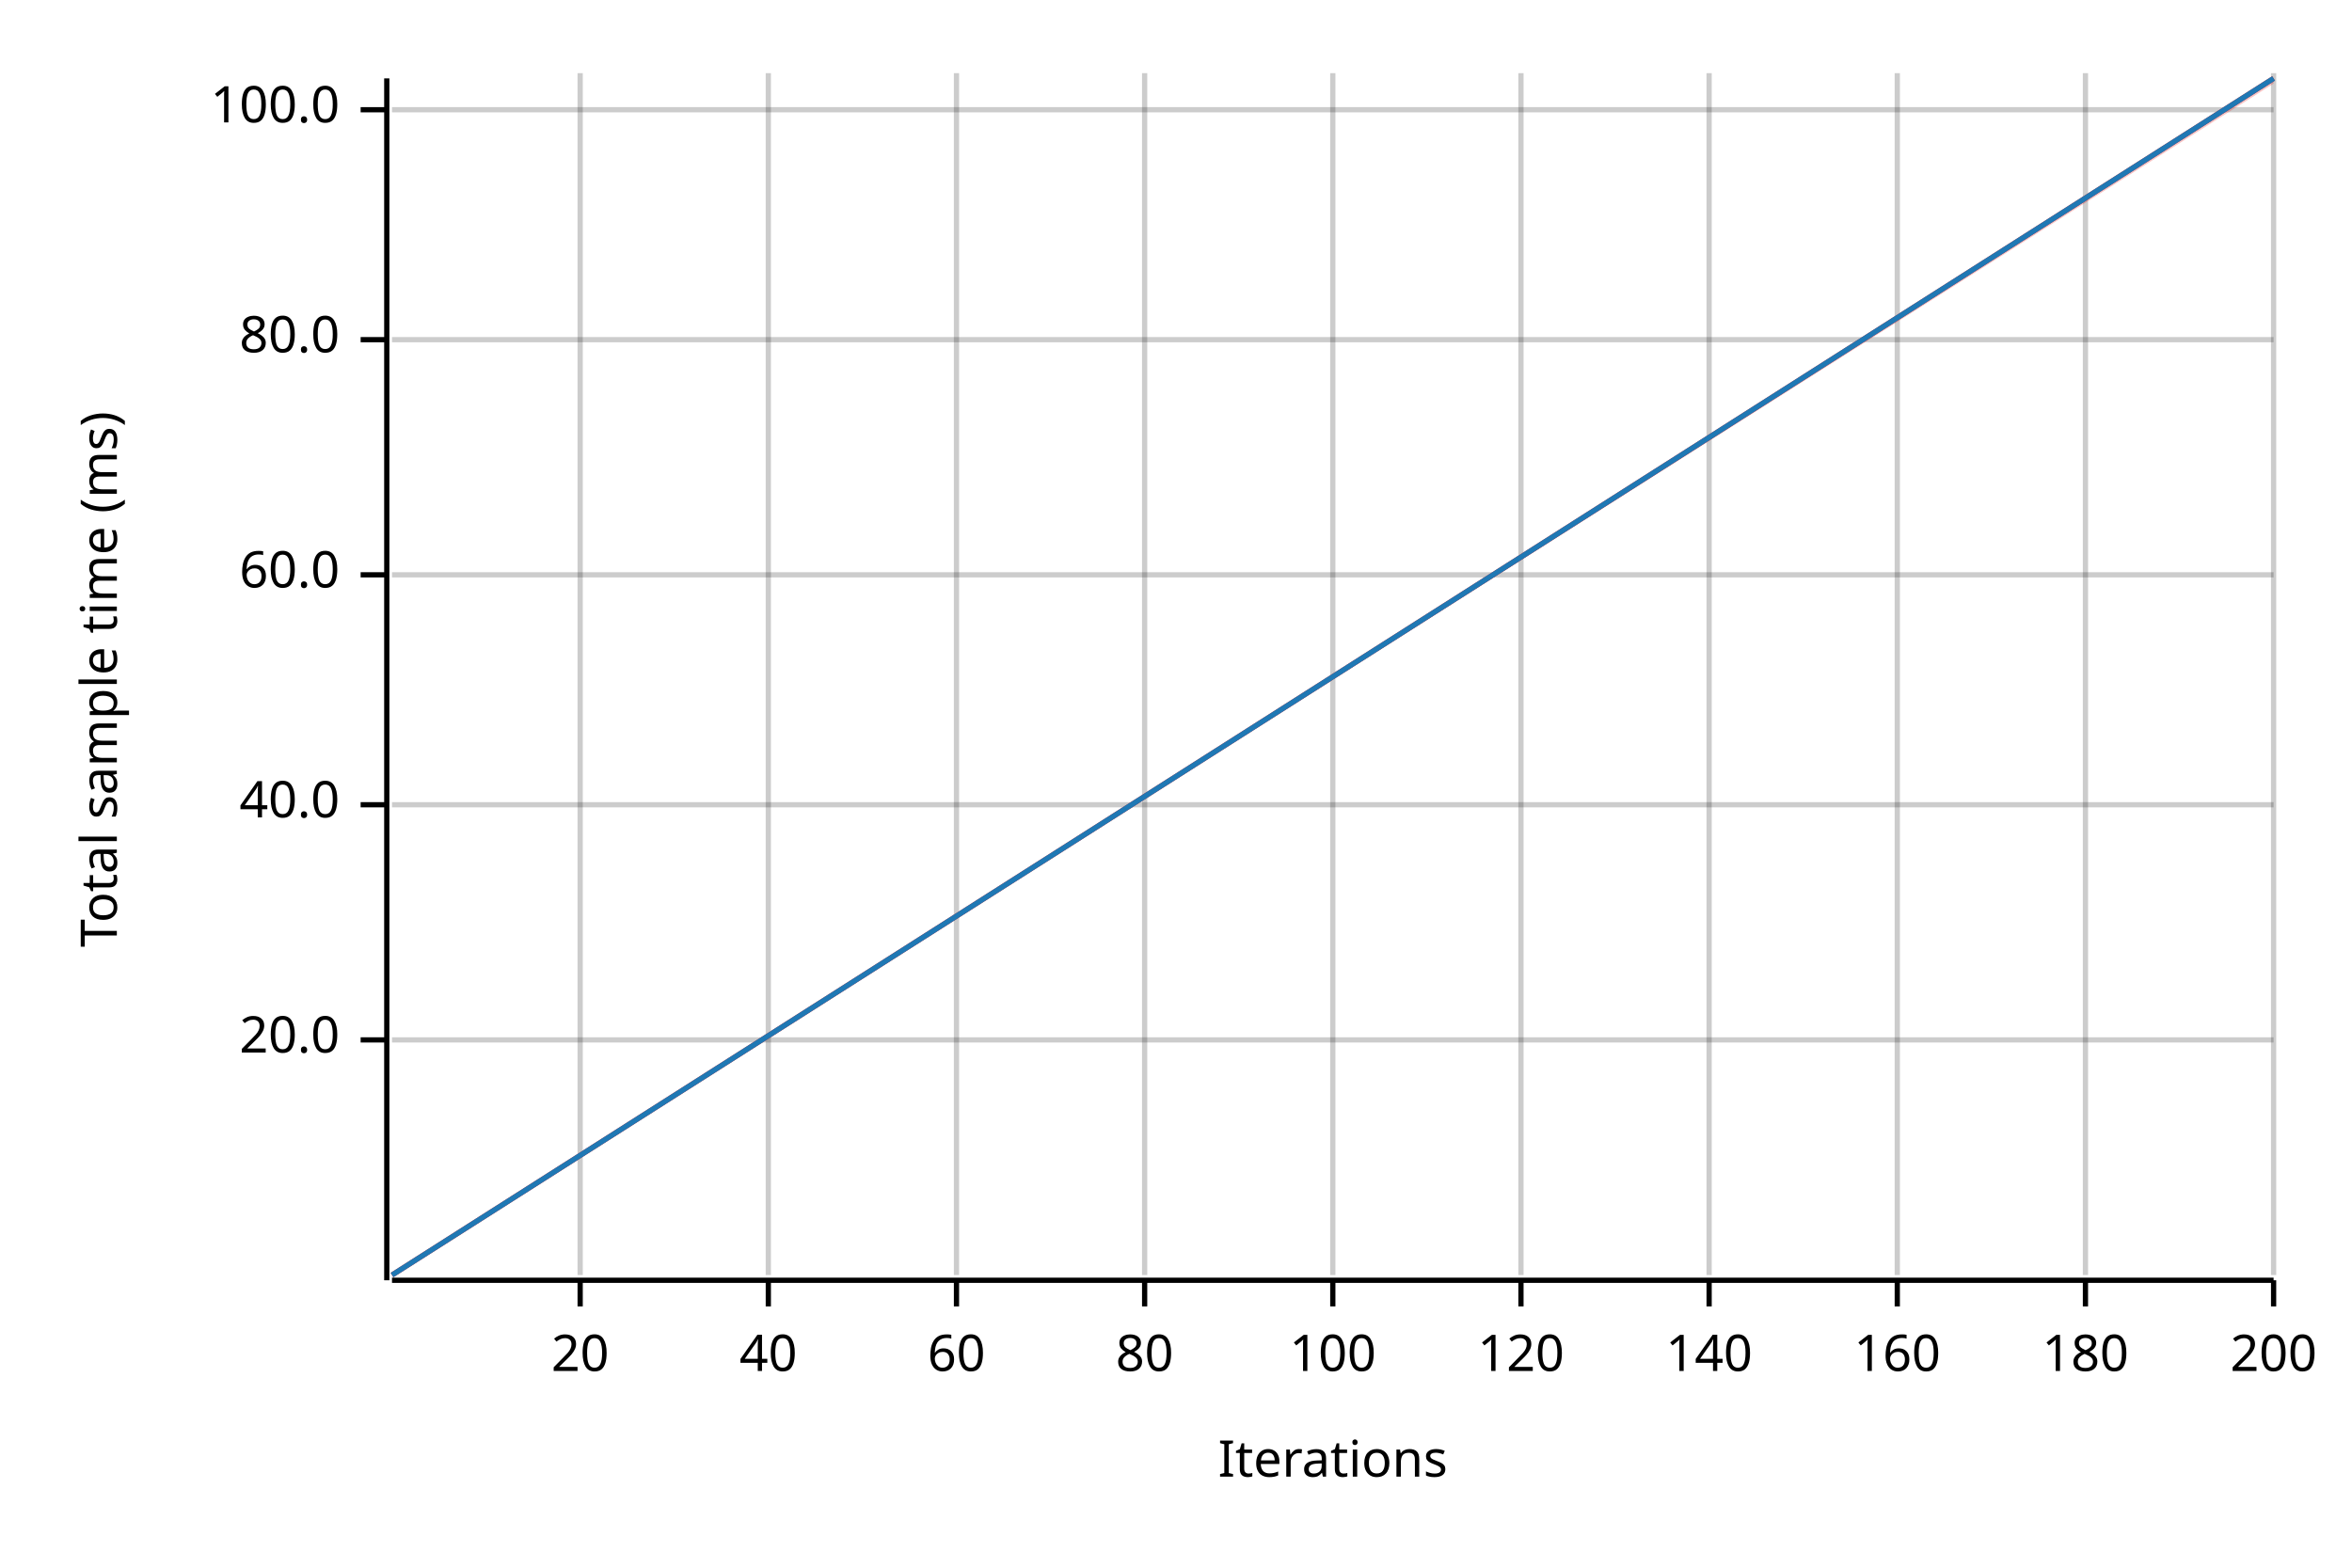
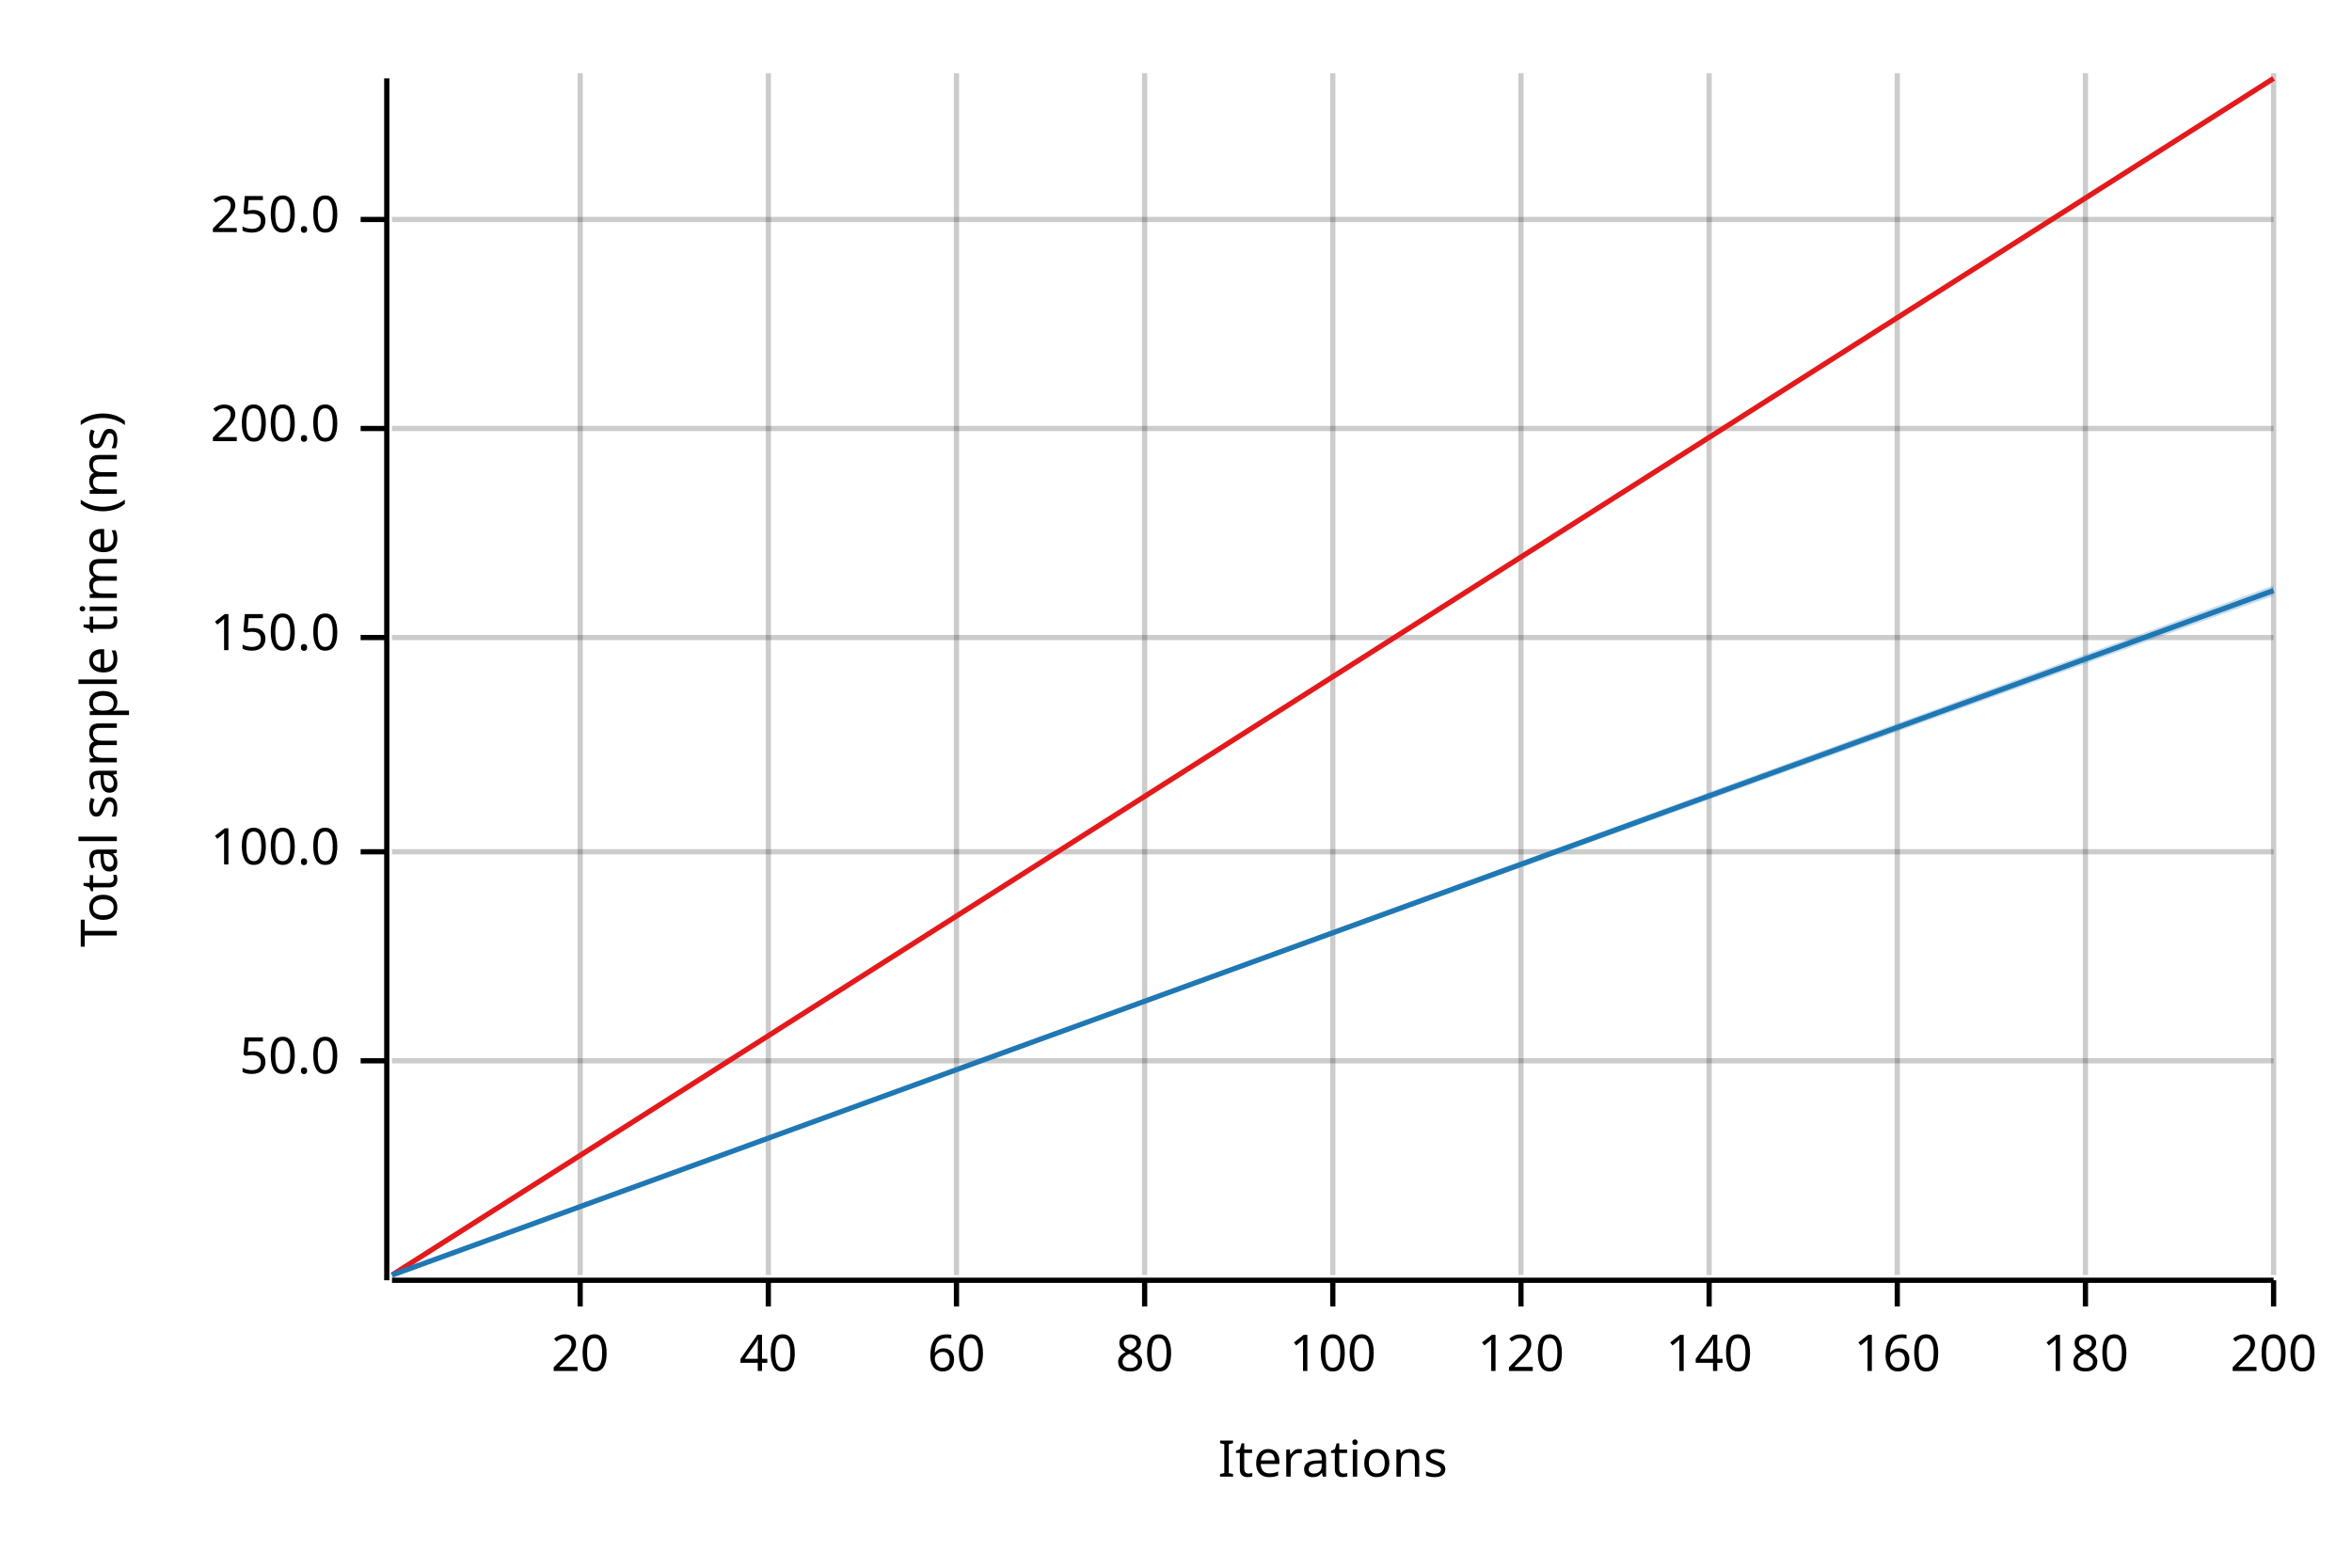
<svg xmlns="http://www.w3.org/2000/svg" width="450" height="300" viewBox="0 0 450 300">
  <text x="15" y="130" dy="0.76em" text-anchor="middle" font-family="sans-serif" font-size="9.677" opacity="1" fill="#000000" transform="rotate(270, 15, 130)">
Total sample time (ms)
</text>
  <text x="255" y="285" dy="-0.5ex" text-anchor="middle" font-family="sans-serif" font-size="9.677" opacity="1" fill="#000000">
Iterations
</text>
  <line opacity="0.2" stroke="#000000" stroke-width="1" x1="111" y1="244" x2="111" y2="14" />
  <line opacity="0.2" stroke="#000000" stroke-width="1" x1="147" y1="244" x2="147" y2="14" />
  <line opacity="0.2" stroke="#000000" stroke-width="1" x1="183" y1="244" x2="183" y2="14" />
  <line opacity="0.2" stroke="#000000" stroke-width="1" x1="219" y1="244" x2="219" y2="14" />
  <line opacity="0.2" stroke="#000000" stroke-width="1" x1="255" y1="244" x2="255" y2="14" />
  <line opacity="0.2" stroke="#000000" stroke-width="1" x1="291" y1="244" x2="291" y2="14" />
  <line opacity="0.2" stroke="#000000" stroke-width="1" x1="327" y1="244" x2="327" y2="14" />
  <line opacity="0.2" stroke="#000000" stroke-width="1" x1="363" y1="244" x2="363" y2="14" />
  <line opacity="0.2" stroke="#000000" stroke-width="1" x1="399" y1="244" x2="399" y2="14" />
  <line opacity="0.2" stroke="#000000" stroke-width="1" x1="435" y1="244" x2="435" y2="14" />
-   <line opacity="0.2" stroke="#000000" stroke-width="1" x1="75" y1="199" x2="435" y2="199" />
-   <line opacity="0.2" stroke="#000000" stroke-width="1" x1="75" y1="154" x2="435" y2="154" />
-   <line opacity="0.2" stroke="#000000" stroke-width="1" x1="75" y1="110" x2="435" y2="110" />
-   <line opacity="0.2" stroke="#000000" stroke-width="1" x1="75" y1="65" x2="435" y2="65" />
-   <line opacity="0.2" stroke="#000000" stroke-width="1" x1="75" y1="21" x2="435" y2="21" />
+   <line opacity="0.2" stroke="#000000" stroke-width="1" x1="75" y1="203" x2="435" y2="203" />
+   <line opacity="0.2" stroke="#000000" stroke-width="1" x1="75" y1="163" x2="435" y2="163" />
+   <line opacity="0.2" stroke="#000000" stroke-width="1" x1="75" y1="122" x2="435" y2="122" />
+   <line opacity="0.2" stroke="#000000" stroke-width="1" x1="75" y1="82" x2="435" y2="82" />
+   <line opacity="0.2" stroke="#000000" stroke-width="1" x1="75" y1="42" x2="435" y2="42" />
  <polyline fill="none" opacity="1" stroke="#000000" stroke-width="1" points="74,15 74,245 " />
-   <text x="65" y="199" dy="0.5ex" text-anchor="end" font-family="sans-serif" font-size="9.677" opacity="1" fill="#000000">
- 20.0
+   <text x="65" y="203" dy="0.5ex" text-anchor="end" font-family="sans-serif" font-size="9.677" opacity="1" fill="#000000">
+ 50.0
</text>
-   <polyline fill="none" opacity="1" stroke="#000000" stroke-width="1" points="69,199 74,199 " />
-   <text x="65" y="154" dy="0.5ex" text-anchor="end" font-family="sans-serif" font-size="9.677" opacity="1" fill="#000000">
- 40.0
- </text>
-   <polyline fill="none" opacity="1" stroke="#000000" stroke-width="1" points="69,154 74,154 " />
-   <text x="65" y="110" dy="0.5ex" text-anchor="end" font-family="sans-serif" font-size="9.677" opacity="1" fill="#000000">
- 60.0
- </text>
-   <polyline fill="none" opacity="1" stroke="#000000" stroke-width="1" points="69,110 74,110 " />
-   <text x="65" y="65" dy="0.5ex" text-anchor="end" font-family="sans-serif" font-size="9.677" opacity="1" fill="#000000">
- 80.0
- </text>
-   <polyline fill="none" opacity="1" stroke="#000000" stroke-width="1" points="69,65 74,65 " />
-   <text x="65" y="21" dy="0.5ex" text-anchor="end" font-family="sans-serif" font-size="9.677" opacity="1" fill="#000000">
+   <polyline fill="none" opacity="1" stroke="#000000" stroke-width="1" points="69,203 74,203 " />
+   <text x="65" y="163" dy="0.5ex" text-anchor="end" font-family="sans-serif" font-size="9.677" opacity="1" fill="#000000">
100.0
</text>
-   <polyline fill="none" opacity="1" stroke="#000000" stroke-width="1" points="69,21 74,21 " />
+   <polyline fill="none" opacity="1" stroke="#000000" stroke-width="1" points="69,163 74,163 " />
+   <text x="65" y="122" dy="0.5ex" text-anchor="end" font-family="sans-serif" font-size="9.677" opacity="1" fill="#000000">
+ 150.0
+ </text>
+   <polyline fill="none" opacity="1" stroke="#000000" stroke-width="1" points="69,122 74,122 " />
+   <text x="65" y="82" dy="0.5ex" text-anchor="end" font-family="sans-serif" font-size="9.677" opacity="1" fill="#000000">
+ 200.0
+ </text>
+   <polyline fill="none" opacity="1" stroke="#000000" stroke-width="1" points="69,82 74,82 " />
+   <text x="65" y="42" dy="0.5ex" text-anchor="end" font-family="sans-serif" font-size="9.677" opacity="1" fill="#000000">
+ 250.0
+ </text>
+   <polyline fill="none" opacity="1" stroke="#000000" stroke-width="1" points="69,42 74,42 " />
  <polyline fill="none" opacity="1" stroke="#000000" stroke-width="1" points="75,245 435,245 " />
  <text x="111" y="255" dy="0.76em" text-anchor="middle" font-family="sans-serif" font-size="9.677" opacity="1" fill="#000000">
20
</text>
  <polyline fill="none" opacity="1" stroke="#000000" stroke-width="1" points="111,245 111,250 " />
  <text x="147" y="255" dy="0.76em" text-anchor="middle" font-family="sans-serif" font-size="9.677" opacity="1" fill="#000000">
40
</text>
  <polyline fill="none" opacity="1" stroke="#000000" stroke-width="1" points="147,245 147,250 " />
  <text x="183" y="255" dy="0.76em" text-anchor="middle" font-family="sans-serif" font-size="9.677" opacity="1" fill="#000000">
60
</text>
  <polyline fill="none" opacity="1" stroke="#000000" stroke-width="1" points="183,245 183,250 " />
  <text x="219" y="255" dy="0.76em" text-anchor="middle" font-family="sans-serif" font-size="9.677" opacity="1" fill="#000000">
80
</text>
  <polyline fill="none" opacity="1" stroke="#000000" stroke-width="1" points="219,245 219,250 " />
  <text x="255" y="255" dy="0.76em" text-anchor="middle" font-family="sans-serif" font-size="9.677" opacity="1" fill="#000000">
100
</text>
  <polyline fill="none" opacity="1" stroke="#000000" stroke-width="1" points="255,245 255,250 " />
  <text x="291" y="255" dy="0.76em" text-anchor="middle" font-family="sans-serif" font-size="9.677" opacity="1" fill="#000000">
120
</text>
  <polyline fill="none" opacity="1" stroke="#000000" stroke-width="1" points="291,245 291,250 " />
  <text x="327" y="255" dy="0.76em" text-anchor="middle" font-family="sans-serif" font-size="9.677" opacity="1" fill="#000000">
140
</text>
  <polyline fill="none" opacity="1" stroke="#000000" stroke-width="1" points="327,245 327,250 " />
  <text x="363" y="255" dy="0.76em" text-anchor="middle" font-family="sans-serif" font-size="9.677" opacity="1" fill="#000000">
160
</text>
  <polyline fill="none" opacity="1" stroke="#000000" stroke-width="1" points="363,245 363,250 " />
  <text x="399" y="255" dy="0.76em" text-anchor="middle" font-family="sans-serif" font-size="9.677" opacity="1" fill="#000000">
180
</text>
  <polyline fill="none" opacity="1" stroke="#000000" stroke-width="1" points="399,245 399,250 " />
  <text x="435" y="255" dy="0.76em" text-anchor="middle" font-family="sans-serif" font-size="9.677" opacity="1" fill="#000000">
200
</text>
  <polyline fill="none" opacity="1" stroke="#000000" stroke-width="1" points="435,245 435,250 " />
  <polyline fill="none" opacity="1" stroke="#E31A1C" stroke-width="1" points="75,244 435,15 " />
-   <polygon opacity="0.25" fill="#E31A1C" points="75,244 435,16 435,15 " />
-   <polyline fill="none" opacity="1" stroke="#1F78B4" stroke-width="1" points="75,244 435,15 " />
-   <polygon opacity="0.25" fill="#1F78B4" points="75,244 435,15 435,15 " />
+   <polygon opacity="0.25" fill="#E31A1C" points="75,244 435,15 435,15 " />
+   <polyline fill="none" opacity="1" stroke="#1F78B4" stroke-width="1" points="75,244 435,113 " />
+   <polygon opacity="0.25" fill="#1F78B4" points="75,244 435,114 435,112 " />
</svg>
